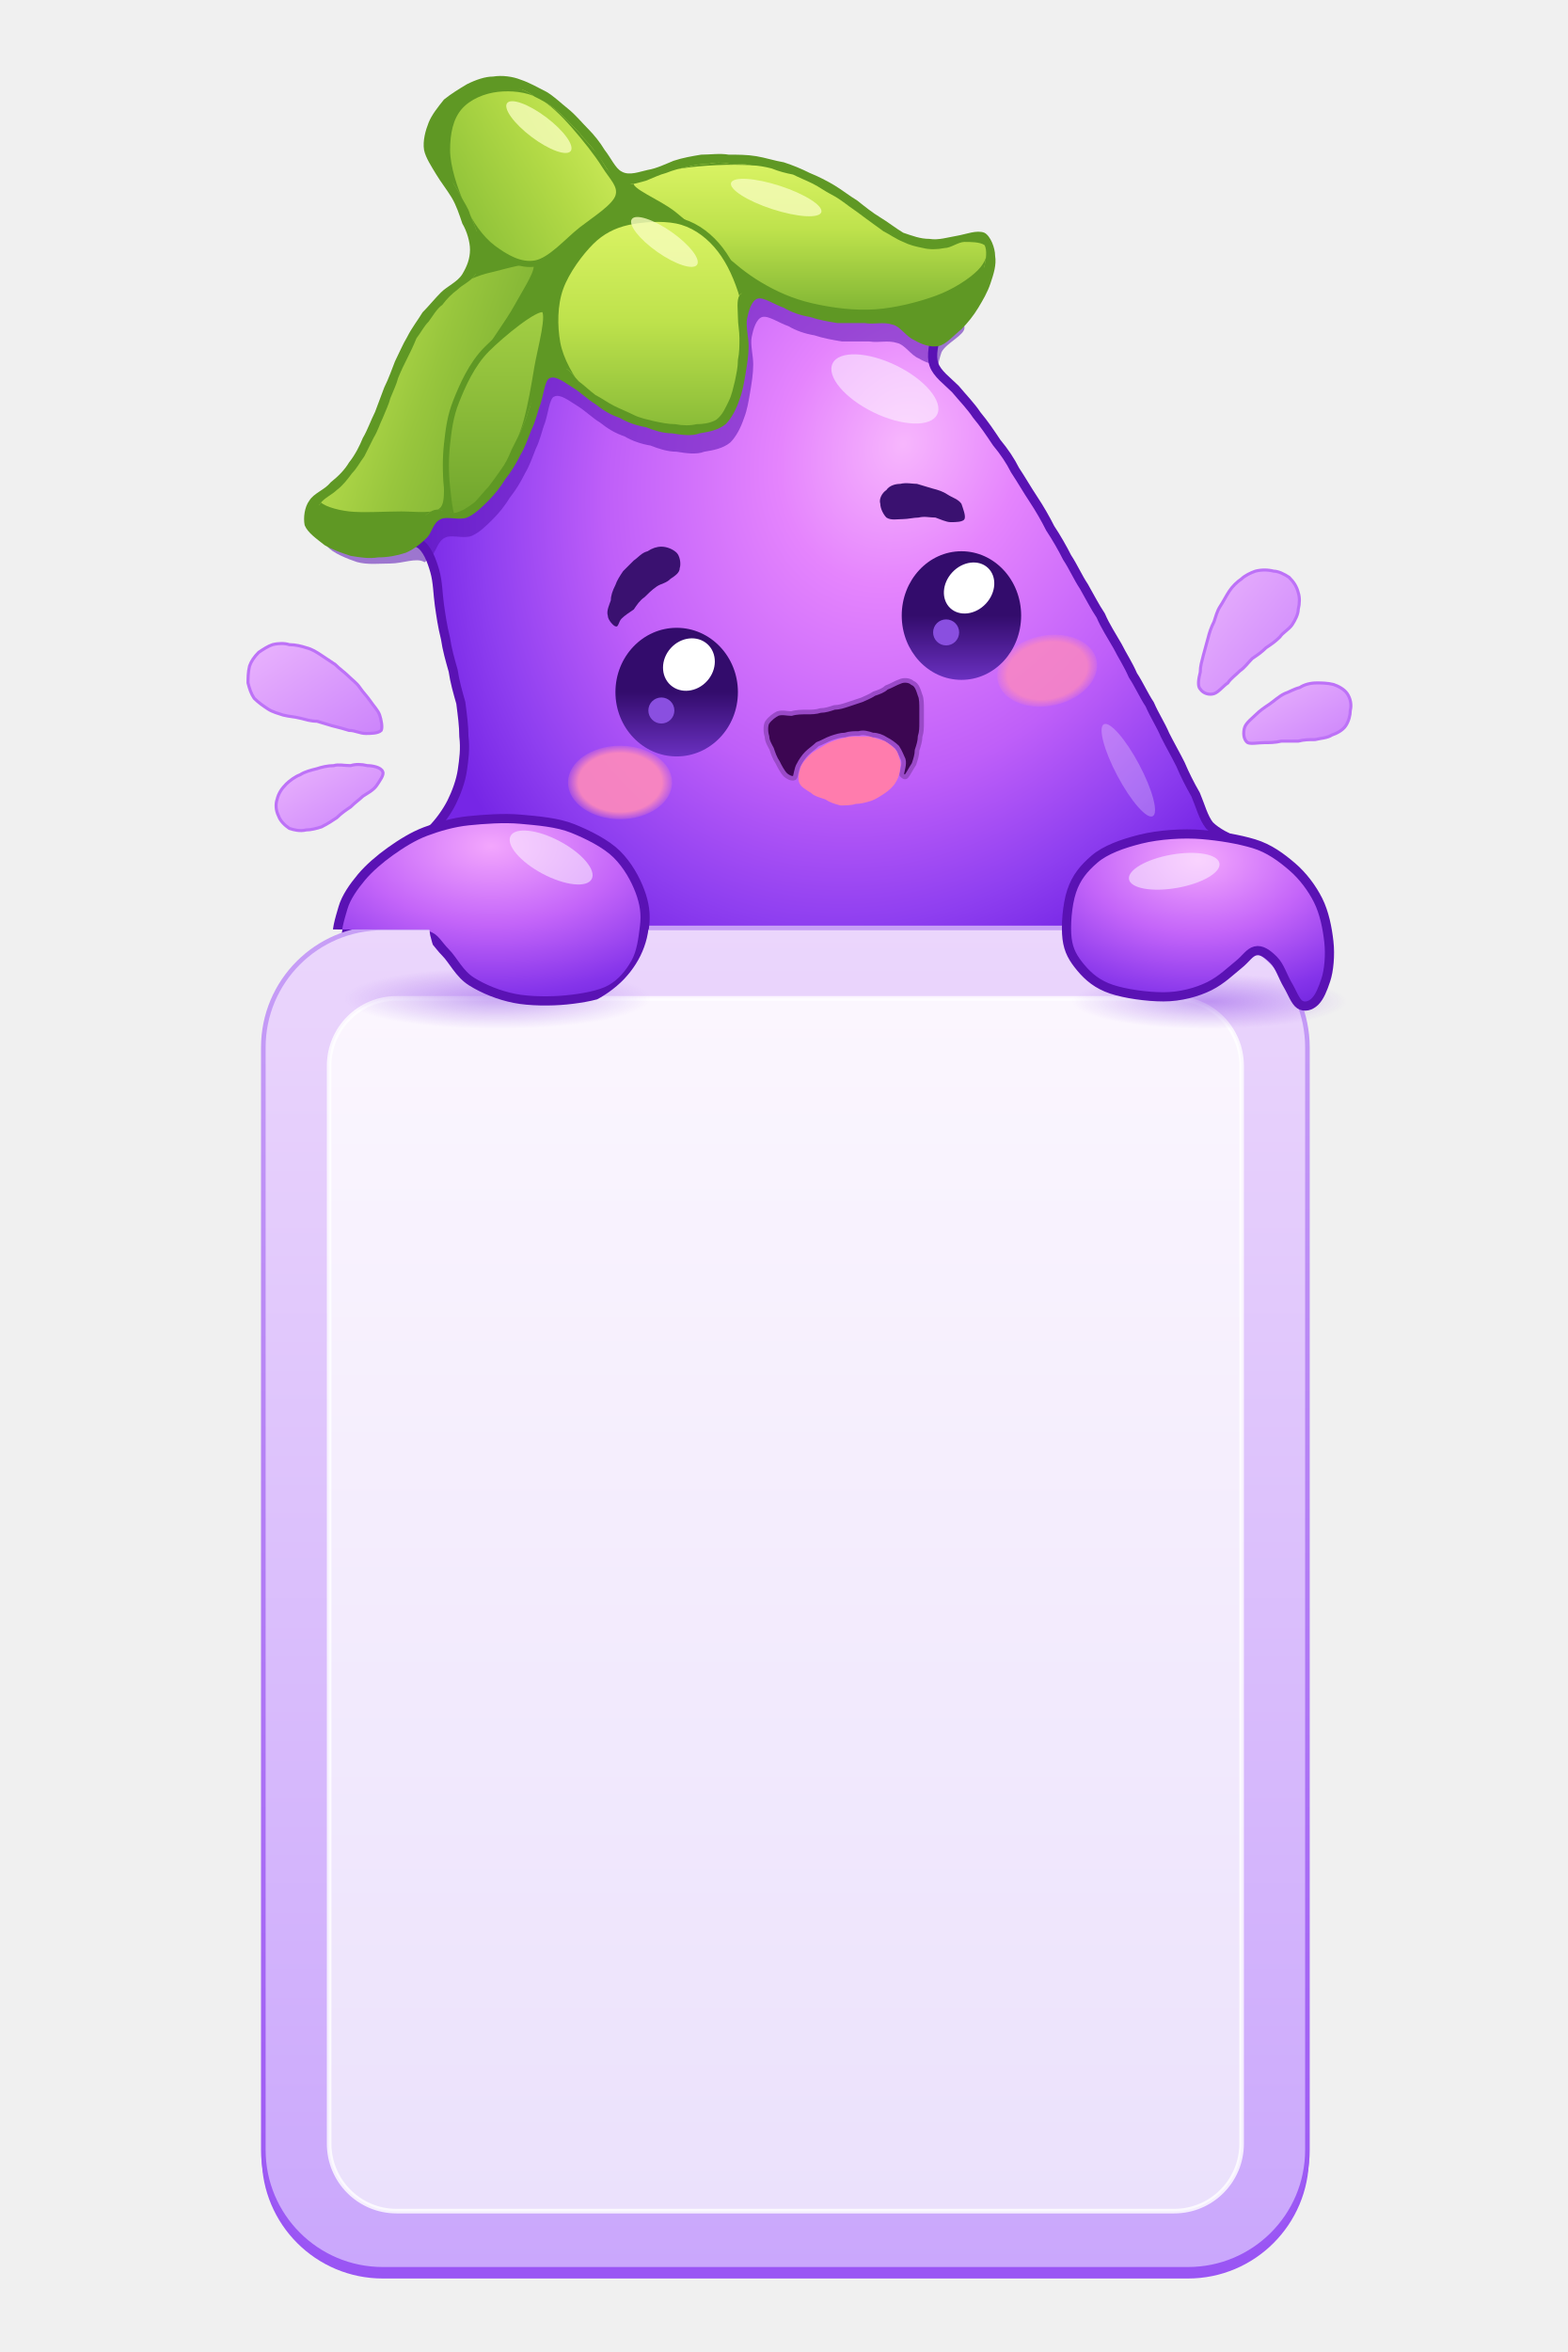
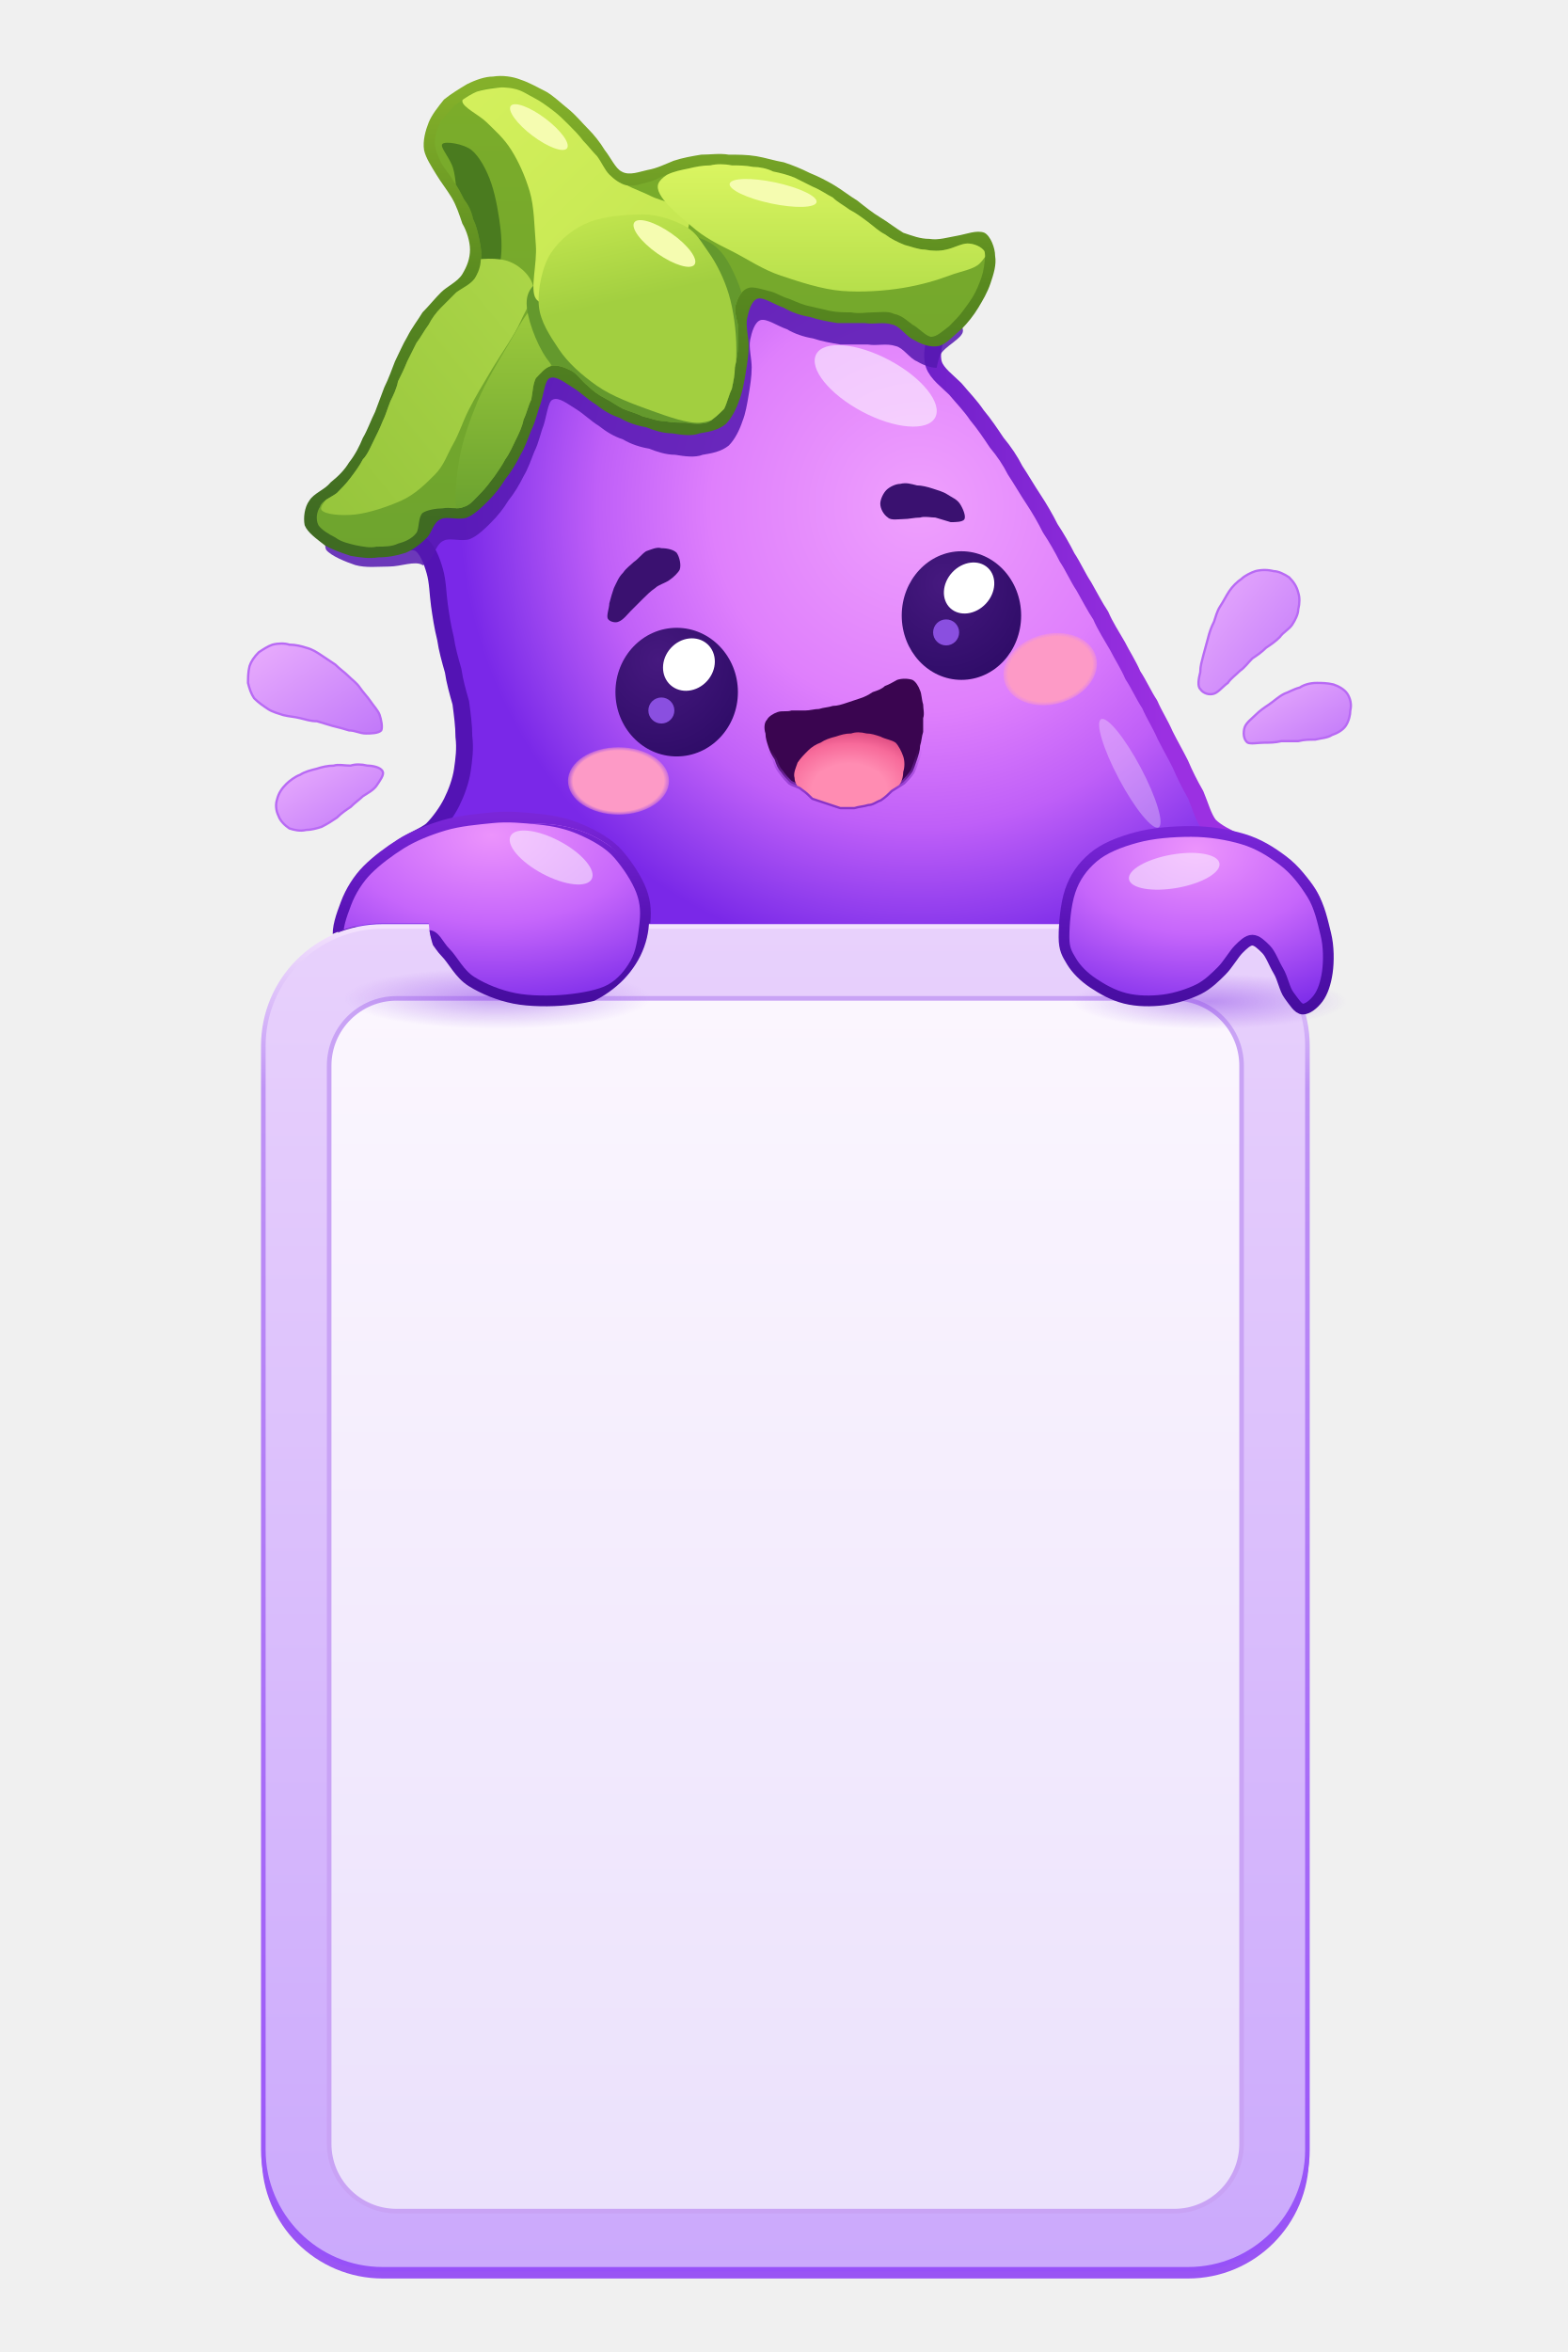
<svg xmlns="http://www.w3.org/2000/svg" viewBox="0 0 1024 1536" width="1024" height="1536">
  <defs>
    <path id="bodyShape" d="M462 170 C455 172 450 178 443 179 C436 181 428 179 421 180 C413 180 406 180 399 180 C391 180 384 180 377 180 C369 180 362 179 355 180 C347 180 340 179 333 180 C325 180 317 180 311 182 C305 185 299 191 294 196 C289 201 284 207 280 213 C276 219 273 226 269 232 C266 239 263 246 261 253 C258 259 255 266 252 273 C249 280 247 287 243 293 C239 299 236 306 231 311 C226 317 218 321 215 327 C212 332 209 340 211 345 C214 349 224 353 230 355 C237 357 245 356 252 356 C260 356 269 352 274 355 C279 358 282 366 284 373 C286 380 286 388 287 395 C288 402 289 409 291 417 C292 424 294 431 296 438 C297 445 299 452 301 459 C302 467 303 474 303 481 C304 489 303 496 302 503 C301 510 298 518 295 524 C292 530 287 537 282 542 C277 546 269 549 263 553 C257 557 251 562 246 567 C241 572 235 578 232 584 C229 590 227 597 227 605 C226 612 224 621 227 627 C229 632 236 635 242 636 C248 638 256 636 264 636 C271 637 278 636 286 636 C293 636 300 636 308 636 C315 636 322 636 330 636 C337 636 344 636 352 636 C359 636 366 636 374 636 C381 636 389 636 396 636 C403 636 411 636 418 636 C425 636 433 636 440 636 C447 636 455 636 462 636 C469 636 477 636 484 636 C491 636 499 636 506 636 C513 636 521 636 528 636 C535 636 543 636 550 636 C557 636 565 636 572 636 C579 636 587 636 594 636 C601 636 609 636 616 636 C623 636 631 636 638 636 C645 636 653 636 660 636 C667 636 675 636 682 636 C689 636 697 636 704 636 C711 636 719 636 726 636 C733 636 741 636 748 636 C755 636 763 636 770 636 C777 636 785 636 792 636 C799 636 807 636 814 636 C821 636 829 637 836 636 C843 636 854 638 858 634 C862 630 859 620 860 613 C860 606 860 598 858 591 C856 584 851 578 846 573 C841 568 835 563 828 559 C822 556 815 554 808 550 C802 547 795 544 790 539 C786 534 784 526 781 519 C777 512 774 506 771 499 C768 493 764 486 761 480 C758 473 754 467 751 460 C747 454 744 447 740 441 C737 434 733 428 730 422 C726 415 722 409 719 402 C715 396 712 390 708 383 C704 377 701 370 697 364 C694 358 690 351 686 345 C683 339 679 332 675 326 C671 320 667 313 663 307 C660 301 656 295 651 289 C647 283 643 277 638 271 C634 265 629 260 624 254 C619 249 612 244 610 238 C608 232 610 224 612 218 C615 212 627 207 627 202 C627 197 619 190 613 186 C607 183 599 181 592 180 C585 179 578 180 570 179 C563 179 555 179 548 178 C541 176 535 171 528 170 C521 168 513 169 506 168 C499 168 491 168 484 168 C477 169 469 169 462 170Z" />
    <path id="leafShape" d="M322 50 C317 50 311 52 305 55 C300 58 295 61 290 65 C286 70 282 75 280 80 C278 85 276 92 277 98 C278 103 282 109 285 114 C288 119 292 124 295 129 C298 134 300 140 302 146 C305 151 307 158 307 163 C307 169 305 174 302 179 C299 184 292 187 288 191 C284 195 280 200 276 204 C273 209 269 214 266 220 C263 225 261 230 258 236 C256 241 254 247 251 253 C249 258 247 264 245 269 C242 275 240 281 237 286 C235 291 232 297 228 302 C225 307 221 311 216 315 C212 320 205 322 202 327 C199 331 198 338 199 343 C201 348 207 352 212 356 C217 359 223 361 229 363 C235 364 241 365 247 364 C253 364 259 363 265 361 C270 359 275 355 279 351 C282 348 283 341 288 339 C292 337 300 340 305 338 C310 336 315 331 319 327 C323 323 327 318 330 313 C334 308 337 303 340 297 C343 292 345 286 347 281 C350 275 351 269 353 264 C355 258 356 248 359 247 C363 245 369 250 374 253 C379 256 384 261 389 264 C394 268 399 271 405 273 C410 276 416 278 422 279 C427 281 433 283 439 283 C445 284 452 285 457 283 C463 282 469 281 474 277 C478 273 481 267 483 261 C485 256 486 250 487 244 C488 238 489 232 489 226 C489 220 487 213 488 208 C489 203 491 196 495 195 C499 194 506 199 512 201 C517 204 523 206 529 207 C535 209 541 210 547 211 C552 211 559 211 565 211 C571 212 577 210 583 212 C588 213 592 220 597 222 C602 225 608 227 613 226 C618 225 623 219 628 215 C632 211 636 206 639 201 C642 196 645 191 647 185 C649 179 651 173 650 167 C650 162 647 154 643 152 C638 150 631 153 625 154 C619 155 613 157 607 156 C601 156 596 154 590 152 C585 149 580 145 575 142 C570 139 565 135 560 131 C555 128 550 124 545 121 C540 118 534 115 529 113 C523 110 518 108 512 106 C506 105 500 103 494 102 C488 101 482 101 476 101 C470 100 464 101 458 101 C452 102 446 103 440 105 C435 107 429 110 423 111 C418 112 411 115 406 112 C402 110 399 103 395 98 C392 93 388 88 384 84 C380 80 376 75 371 71 C366 67 362 63 357 60 C351 57 346 54 340 52 C335 50 328 49 322 50Z" />
+     <clipPath id="mouthClip">
+       <path d="M586 444 C584 445 581 447 578 448 C576 450 573 451 570 452 C567 454 565 455 562 456 C559 457 556 458 553 459 C550 460 547 461 544 461 C541 462 538 462 535 463 C532 463 529 464 526 464 C523 464 520 464 517 464 C514 465 511 464 508 465 C505 466 502 468 501 470 C499 472 499 476 500 479 C500 482 501 485 502 488 C503 491 504 493 506 496 C507 499 508 502 510 504 C512 507 514 509 516 511 C519 513 522 513 524 515 C527 517 529 519 531 521 C534 522 537 523 540 524 C543 525 546 526 549 527 C552 527 555 527 558 527 C561 526 564 526 567 525 C570 525 572 523 575 522 C578 520 580 518 582 516 C585 514 587 513 590 511 C592 509 594 507 596 504 C597 502 598 499 599 496 C600 493 601 490 601 487 C602 484 602 481 603 478 C603 475 603 472 603 469 C604 466 603 463 603 460 C602 457 602 453 601 451 C600 448 598 445 596 444 C593 443 589 443 586 444Z" />
+     </clipPath>
    <clipPath id="bodyClip">
      <use href="#bodyShape" />
    </clipPath>
-     <clipPath id="aboveBoard">
-       <rect width="1024" height="607" />
+     <clipPath id="outsideBoard">
+       <path clip-rule="evenodd" d="M0 0H1024V1536H0Z M250 603H776A80 80 0 0 1 856 683V1406A80 80 0 0 1 776 1486H250A80 80 0 0 1 170 1406V683A80 80 0 0 1 250 603Z" />
+     </clipPath>
+     <clipPath id="palm">
      <ellipse cx="352" cy="600" rx="72" ry="62" />
    </clipPath>
    <clipPath id="leafInner">
-       <path d="M322 56 C318 56 313 58 309 60 C305 61 301 64 297 67 C294 70 291 74 288 78 C286 82 284 86 283 91 C283 95 284 100 286 104 C288 108 291 112 294 116 C296 120 299 124 301 128 C303 132 306 136 307 140 C309 145 311 149 312 154 C313 158 314 163 313 168 C313 172 312 177 310 180 C307 184 302 186 299 189 C295 192 292 195 289 199 C285 202 283 206 280 210 C277 213 275 217 272 221 C270 226 268 230 266 234 C264 238 262 242 260 247 C259 251 257 255 255 260 C254 264 252 268 250 273 C248 277 247 281 244 286 C242 290 240 294 238 298 C235 302 233 306 230 309 C227 313 224 317 220 320 C217 323 212 325 209 329 C207 332 204 337 205 340 C206 344 211 348 214 350 C218 353 223 355 227 356 C232 357 236 358 241 358 C246 359 250 358 255 357 C259 357 265 357 268 354 C272 351 271 345 274 342 C276 338 280 334 284 333 C288 332 293 335 297 335 C302 334 306 331 310 328 C313 325 316 321 319 318 C322 314 325 310 327 307 C330 303 332 299 334 294 C336 290 338 286 340 282 C342 277 344 273 345 269 C347 264 348 260 349 255 C351 251 351 245 354 242 C357 240 364 239 368 240 C372 241 375 246 378 249 C382 252 385 255 389 258 C393 260 397 263 401 265 C405 267 410 269 414 271 C418 273 423 274 427 275 C432 276 436 277 441 277 C446 278 451 278 455 277 C460 277 465 276 468 274 C472 271 474 266 476 262 C478 258 479 253 480 249 C481 244 482 240 482 235 C483 230 483 226 483 221 C483 216 482 212 482 207 C482 203 481 196 483 193 C485 190 491 189 495 189 C500 189 504 192 508 194 C513 195 517 198 521 199 C526 200 530 202 535 203 C539 204 544 204 549 205 C553 205 558 206 563 205 C567 205 572 204 577 205 C581 205 586 207 590 209 C594 211 597 216 601 217 C605 219 609 220 613 219 C617 218 621 214 624 211 C627 207 630 204 633 200 C635 196 638 192 640 187 C641 183 643 179 643 174 C644 170 645 163 643 160 C640 158 634 158 630 158 C626 158 621 162 617 162 C612 163 607 163 603 162 C598 161 594 160 590 158 C585 156 581 153 577 151 C573 148 570 146 566 143 C562 140 558 137 555 135 C551 132 547 129 543 127 C539 125 535 122 531 120 C527 118 522 116 518 114 C513 113 509 112 504 110 C500 109 495 108 491 108 C486 107 481 107 477 107 C472 106 467 106 463 107 C458 107 453 108 449 109 C444 110 440 111 435 113 C431 114 427 116 422 118 C418 119 413 121 409 120 C405 119 401 115 398 112 C395 109 393 104 390 100 C387 97 384 93 381 90 C378 86 375 83 371 79 C368 76 365 73 361 70 C357 67 353 65 349 63 C345 60 341 58 336 57 C332 56 327 56 322 56Z" />
+       <path d="M322 57 C318 57 313 59 309 61 C305 63 301 66 297 69 C294 72 291 76 288 79 C286 83 284 88 284 93 C284 97 286 102 288 106 C290 110 294 114 296 118 C299 122 301 126 303 130 C306 134 308 138 309 143 C311 147 312 151 313 156 C314 161 315 166 314 170 C314 174 312 179 310 182 C307 186 302 188 298 191 C295 194 292 197 288 201 C285 204 282 208 280 212 C277 216 275 220 272 224 C270 228 268 232 266 236 C264 241 262 245 260 249 C259 254 257 258 255 262 C253 267 252 271 250 275 C248 280 246 284 244 288 C242 292 240 297 237 300 C235 304 232 308 229 312 C226 316 223 319 220 322 C216 325 210 327 209 331 C207 334 206 339 208 343 C210 346 215 349 219 351 C223 354 228 355 232 356 C237 357 242 358 246 357 C251 357 256 357 260 355 C264 354 269 352 272 348 C274 345 273 338 276 335 C279 333 285 332 289 332 C294 331 299 333 303 331 C307 330 310 326 314 322 C317 319 320 315 323 311 C325 308 328 304 330 300 C333 296 335 291 337 287 C339 283 341 279 342 274 C344 270 345 265 347 261 C348 256 348 251 350 247 C353 244 356 240 360 239 C364 238 369 240 373 242 C377 244 380 249 384 252 C387 255 391 258 395 260 C399 262 403 265 407 267 C412 269 416 270 420 272 C425 273 429 275 434 275 C439 276 443 276 448 276 C453 277 458 277 462 276 C466 274 470 270 473 267 C475 263 476 258 478 254 C479 249 480 245 480 240 C481 235 482 231 482 226 C482 221 482 217 482 212 C481 207 479 202 481 198 C482 194 485 189 489 188 C492 187 498 189 502 190 C507 191 511 194 515 195 C520 197 524 199 529 200 C533 201 538 202 542 203 C547 204 552 204 556 204 C561 205 566 204 570 204 C575 204 580 203 584 205 C589 206 592 209 596 212 C600 214 604 219 608 220 C612 220 616 216 620 213 C623 210 627 206 629 203 C632 199 635 195 637 191 C639 187 641 182 642 178 C643 173 644 167 643 164 C641 161 636 159 632 159 C628 159 623 162 618 163 C614 164 609 164 604 163 C600 163 595 161 591 160 C586 158 582 156 578 153 C574 151 571 148 567 145 C563 142 559 139 555 137 C551 134 547 132 544 129 C540 127 536 124 531 122 C527 120 523 118 519 116 C514 114 510 113 505 112 C501 110 496 109 492 109 C487 108 482 108 478 108 C473 107 468 107 464 108 C459 108 454 109 450 110 C445 111 440 112 436 114 C432 115 428 118 423 119 C419 120 414 122 409 121 C405 120 401 117 398 114 C395 111 393 106 390 102 C387 99 384 95 381 92 C378 88 375 85 371 81 C368 78 365 75 361 72 C357 69 353 66 349 64 C345 62 341 59 336 58 C332 57 327 57 322 57Z" />
    </clipPath>
-     <radialGradient id="body" gradientUnits="userSpaceOnUse" cx="0" cy="0" r="1" gradientTransform="translate(590 290) rotate(25) scale(310 380)">
-       <stop offset="0" stop-color="#f7b6fd" />
-       <stop offset="0.25" stop-color="#e584fd" />
-       <stop offset="0.6" stop-color="#bf5ff9" />
-       <stop offset="0.85" stop-color="#8f3ff0" />
-       <stop offset="1" stop-color="#7626e6" />
+     <radialGradient id="body" gradientUnits="userSpaceOnUse" cx="0" cy="0" r="1" gradientTransform="translate(600 330) rotate(20) scale(300 300)">
+       <stop offset="0" stop-color="#efa0fd" />
+       <stop offset="0.45" stop-color="#df7ffc" />
+       <stop offset="0.7" stop-color="#bf5ff8" />
+       <stop offset="0.9" stop-color="#8f3ced" />
+       <stop offset="1" stop-color="#7a28e8" />
    </radialGradient>
-     <radialGradient id="hand" cx="0.5" cy="0.15" r="0.95">
-       <stop offset="0" stop-color="#f3a6fd" />
-       <stop offset="0.45" stop-color="#c465f9" />
-       <stop offset="0.85" stop-color="#8534ea" />
-       <stop offset="1" stop-color="#7327e0" />
+     <linearGradient id="bodyEdge" gradientUnits="userSpaceOnUse" x1="320" y1="0" x2="760" y2="0">
+       <stop offset="0" stop-color="#5313b4" />
+       <stop offset="0.6" stop-color="#6a1ec6" />
+       <stop offset="1" stop-color="#9b30e2" />
+     </linearGradient>
+     <radialGradient id="hand" cx="0.5" cy="0.1" r="0.95">
+       <stop offset="0" stop-color="#ec93fc" />
+       <stop offset="0.5" stop-color="#c666fb" />
+       <stop offset="1" stop-color="#7f2eea" />
    </radialGradient>
+     <linearGradient id="handEdge" x1="0" y1="0" x2="0" y2="1">
+       <stop offset="0" stop-color="#7a26d8" />
+       <stop offset="0.5" stop-color="#5a14b8" />
+       <stop offset="1" stop-color="#460d9f" />
+     </linearGradient>
    <linearGradient id="drop" x1="0" y1="0" x2="1" y2="1">
-       <stop offset="0" stop-color="#eab4fd" />
-       <stop offset="1" stop-color="#cc84fb" />
+       <stop offset="0" stop-color="#eaaefd" />
+       <stop offset="1" stop-color="#c178f9" />
    </linearGradient>
-     <linearGradient id="lobe" x1="0" y1="0" x2="0" y2="1">
-       <stop offset="0" stop-color="#daf364" />
-       <stop offset="0.45" stop-color="#bee24c" />
-       <stop offset="1" stop-color="#80b534" />
+     <linearGradient id="leafRim" gradientUnits="userSpaceOnUse" x1="0" y1="60" x2="0" y2="340">
+       <stop offset="0" stop-color="#84b02a" />
+       <stop offset="0.45" stop-color="#58891f" />
+       <stop offset="1" stop-color="#3f6b22" />
    </linearGradient>
-     <linearGradient id="lobeSide" x1="0" y1="0.3" x2="1" y2="0.7">
-       <stop offset="0" stop-color="#c3e652" />
-       <stop offset="0.5" stop-color="#98c63d" />
-       <stop offset="1" stop-color="#76ab30" />
+     <linearGradient id="leafBase" x1="0" y1="0" x2="0" y2="1">
+       <stop offset="0" stop-color="#7cad2a" />
+       <stop offset="1" stop-color="#6ea42e" />
    </linearGradient>
-     <linearGradient id="lobeShade" x1="0" y1="0" x2="0" y2="1">
-       <stop offset="0" stop-color="#a3cf44" />
-       <stop offset="1" stop-color="#6ea42c" />
+     <linearGradient id="faceLight" x1="0" y1="0" x2="0" y2="1">
+       <stop offset="0" stop-color="#dcf662" />
+       <stop offset="1" stop-color="#b6df4b" />
    </linearGradient>
-     <linearGradient id="stem" x1="1" y1="0" x2="0" y2="0.6">
-       <stop offset="0" stop-color="#d8f262" />
-       <stop offset="0.5" stop-color="#b3da46" />
-       <stop offset="1" stop-color="#8fc239" />
+     <linearGradient id="faceCenter" gradientUnits="userSpaceOnUse" x1="0" y1="145" x2="30" y2="280">
+       <stop offset="0" stop-color="#d9f463" />
+       <stop offset="0.5" stop-color="#c7e951" />
+       <stop offset="1" stop-color="#a2cf40" />
+     </linearGradient>
+     <linearGradient id="faceStem" x1="0" y1="0" x2="1" y2="1">
+       <stop offset="0" stop-color="#d4f05d" />
+       <stop offset="1" stop-color="#c3e650" />
+     </linearGradient>
+     <linearGradient id="faceLeft" x1="1" y1="0" x2="0" y2="1">
+       <stop offset="0" stop-color="#acd648" />
+       <stop offset="1" stop-color="#96c53c" />
+     </linearGradient>
+     <linearGradient id="faceSmall" x1="0" y1="0" x2="0" y2="1">
+       <stop offset="0" stop-color="#9dcb3d" />
+       <stop offset="1" stop-color="#679f2e" />
    </linearGradient>
    <linearGradient id="frame" x1="0" y1="0" x2="0" y2="1">
-       <stop offset="0" stop-color="#ebd6fc" />
-       <stop offset="1" stop-color="#caa7fc" />
+       <stop offset="0" stop-color="#e8d1fc" />
+       <stop offset="1" stop-color="#cba9fc" />
    </linearGradient>
    <linearGradient id="frameEdge" x1="0" y1="0" x2="0" y2="1">
-       <stop offset="0" stop-color="#c79ff6" />
-       <stop offset="1" stop-color="#9a55f4" />
+       <stop offset="0" stop-color="#f3e2fd" />
+       <stop offset="0.12" stop-color="#bf93f5" />
+       <stop offset="1" stop-color="#9751f8" />
    </linearGradient>
    <linearGradient id="panel" x1="0" y1="0" x2="0" y2="1">
      <stop offset="0" stop-color="#fbf6fe" />
      <stop offset="1" stop-color="#ebe1fc" />
    </linearGradient>
    <radialGradient id="shadow">
      <stop offset="0" stop-color="#8a45e6" stop-opacity="0.45" />
      <stop offset="1" stop-color="#8a45e6" stop-opacity="0" />
    </radialGradient>
-     <linearGradient id="eye" x1="0" y1="0" x2="0" y2="1">
-       <stop offset="0.5" stop-color="#330c6c" />
-       <stop offset="1" stop-color="#6a30c0" />
+     <radialGradient id="blush">
+       <stop offset="0.9" stop-color="#fd9ac6" />
+       <stop offset="1" stop-color="#fd9ac6" stop-opacity="0.4" />
+     </radialGradient>
+     <linearGradient id="lip" x1="0" y1="0" x2="0" y2="1">
+       <stop offset="0.55" stop-color="#8a34c8" stop-opacity="0" />
+       <stop offset="0.9" stop-color="#8a34c8" />
    </linearGradient>
-     <radialGradient id="blush">
-       <stop offset="0.8" stop-color="#ff8abb" stop-opacity="0.9" />
-       <stop offset="1" stop-color="#ff8abb" stop-opacity="0.2" />
+     <radialGradient id="tongue" cx="0.5" cy="0.75" r="0.75">
+       <stop offset="0.45" stop-color="#ff8cb2" />
+       <stop offset="0.8" stop-color="#f76a9a" />
+       <stop offset="1" stop-color="#e04f84" />
+     </radialGradient>
+     <radialGradient id="eye" cx="0.35" cy="0.25" r="0.8">
+       <stop offset="0" stop-color="#46197f" />
+       <stop offset="1" stop-color="#2f0c68" />
    </radialGradient>
  </defs>
-   <g fill="url(#drop)" stroke="#bd72f7" stroke-width="2">
+   <g fill="url(#drop)" stroke="#b86af4" stroke-width="1.5">
    <path d="M178 421 C175 422 172 424 169 426 C166 429 164 432 163 435 C162 439 162 443 162 446 C163 450 164 453 166 456 C169 459 172 461 175 463 C178 465 182 466 185 467 C189 468 192 468 196 469 C200 470 203 471 207 471 C210 472 214 473 217 474 C221 475 225 476 228 477 C232 477 235 479 239 479 C242 479 247 479 249 477 C250 475 249 470 248 467 C247 464 244 461 242 458 C240 455 237 452 235 449 C233 446 230 444 227 441 C225 439 222 437 219 434 C216 432 213 430 210 428 C207 426 204 424 200 423 C197 422 193 421 189 421 C186 420 182 420 178 421Z" />
    <path d="M218 500 C214 500 210 501 207 502 C203 503 199 504 196 506 C193 507 189 510 187 512 C184 515 182 518 181 522 C180 525 180 529 182 533 C183 536 186 539 189 541 C192 542 196 543 200 542 C203 542 207 541 210 540 C214 538 217 536 220 534 C223 531 226 529 229 527 C232 524 235 522 237 520 C240 518 244 516 246 513 C248 510 251 506 250 504 C249 501 243 500 240 500 C236 499 232 499 229 500 C225 500 221 499 218 500Z" />
    <path d="M820 373 C817 374 813 376 811 378 C808 380 805 383 803 386 C801 389 799 393 797 396 C795 399 794 403 793 406 C791 410 790 413 789 417 C788 421 787 424 786 428 C785 432 784 435 784 439 C783 443 782 448 784 450 C786 453 790 454 793 453 C796 452 799 448 802 446 C804 443 807 441 810 438 C813 436 815 433 818 430 C821 428 824 426 827 423 C830 421 833 419 836 416 C838 413 842 411 844 408 C846 405 848 401 848 398 C849 394 849 390 848 387 C847 383 845 380 842 377 C839 375 835 373 832 373 C828 372 824 372 820 373Z" />
    <path d="M860 446 C856 446 852 447 849 449 C845 450 842 452 839 453 C835 455 832 458 829 460 C826 462 823 464 820 467 C818 469 814 472 813 475 C812 478 812 483 815 485 C817 486 822 485 826 485 C829 485 833 485 837 484 C840 484 844 484 848 484 C852 483 855 483 859 483 C863 482 867 482 870 480 C873 479 877 477 879 474 C881 471 882 467 882 464 C883 460 882 456 880 453 C878 450 874 448 871 447 C867 446 863 446 860 446Z" />
  </g>
-   <use href="#bodyShape" fill="url(#body)" stroke="#5a12b4" stroke-width="6" stroke-linejoin="round" />
-   <use href="#leafShape" transform="translate(3 12)" fill="#5a12b4" opacity="0.55" clip-path="url(#bodyClip)" />
+   <use href="#bodyShape" fill="url(#body)" stroke="url(#bodyEdge)" stroke-width="11" stroke-linejoin="round" />
+   <use href="#leafShape" transform="translate(2 14)" fill="#5518b0" opacity="0.85" clip-path="url(#bodyClip)" />
  <g fill="#fff">
-     <ellipse cx="578" cy="254" rx="38" ry="17" transform="rotate(26 578 254)" opacity="0.5" />
-     <ellipse cx="737" cy="503" rx="8" ry="34" transform="rotate(-28 737 503)" opacity="0.25" />
+     <ellipse cx="572" cy="252" rx="44" ry="19" transform="rotate(28 572 252)" opacity="0.55" />
+     <ellipse cx="738" cy="505" rx="8" ry="40" transform="rotate(-28 738 505)" opacity="0.3" />
  </g>
-   <use href="#leafShape" fill="#5f9824" />
-   <g clip-path="url(#leafInner)" stroke="#5f9824" stroke-width="4" stroke-linejoin="round">
-     <path id="lobe-left" d="M350 172 C347 168 329 174 320 176 C311 178 303 182 296 186 C289 190 282 194 276 202 C270 210 265 221 259 232 C253 243 247 257 242 267 C237 277 232 286 227 293 C222 300 217 306 214 312 C211 318 205 324 207 328 C209 332 219 335 228 336 C237 337 252 336 262 336 C272 336 284 338 289 333 C294 328 291 314 292 305 C293 296 292 291 296 280 C300 269 307 251 314 238 C321 225 332 211 338 200 C344 189 353 176 350 172Z" fill="url(#lobeSide)" />
-     <path id="lobe-small" d="M355 202 C360 204 353 228 351 240 C349 252 347 264 344 275 C341 286 336 296 331 305 C326 314 318 324 313 330 C308 336 302 344 298 342 C294 340 293 327 292 318 C291 309 291 299 292 290 C293 281 294 272 298 262 C302 252 308 238 318 228 C328 218 350 200 355 202Z" fill="url(#lobeShade)" />
-     <path id="lobe-stem" d="M292 98 C292 87 294 77 300 70 C306 63 316 59 325 58 C334 57 344 58 352 62 C360 66 368 74 375 82 C382 90 390 100 395 108 C400 116 406 121 404 128 C402 135 389 143 380 150 C371 157 360 170 350 172 C340 174 330 168 322 162 C314 156 307 146 302 135 C297 124 292 109 292 98Z" fill="url(#stem)" />
-     <path id="lobe-right" d="M412 120 C413 115 432 110 445 108 C458 106 477 105 492 106 C507 107 522 110 535 114 C548 118 559 124 570 130 C581 136 591 145 600 148 C609 151 618 148 626 150 C634 152 644 155 646 160 C648 165 646 172 640 178 C634 184 623 191 612 195 C601 199 586 203 572 204 C558 205 543 203 530 200 C517 197 506 192 496 186 C486 180 479 174 470 166 C461 158 450 148 440 140 C430 132 411 125 412 120Z" fill="url(#lobe)" />
-     <path id="lobe-center" d="M386 158 C393 151 401 147 410 145 C419 143 432 142 442 144 C452 146 461 152 468 160 C475 168 480 178 484 190 C488 202 489 218 489 230 C489 242 488 256 484 265 C480 274 476 282 468 286 C460 290 448 292 438 291 C428 290 417 286 407 280 C397 274 387 265 380 256 C373 247 366 235 364 224 C362 213 362 199 366 188 C370 177 379 165 386 158Z" fill="url(#lobe)" />
+   <use href="#leafShape" fill="url(#leafRim)" />
+   <g clip-path="url(#leafInner)">
+     <rect x="190" y="40" width="470" height="330" fill="url(#leafBase)" />
+     <path id="stem-crescent" d="M289 94 C287 96 294 103 296 110 C298 117 298 127 300 135 C302 143 304 153 306 160 C308 167 309 175 312 178 C315 181 322 181 325 176 C328 171 328 159 327 150 C326 141 324 129 321 120 C318 111 313 102 308 98 C303 94 291 92 289 94Z" fill="#4a7b1f" />
+     <path id="face-left" d="M300 172 C308 169 322 168 330 170 C338 172 346 179 348 186 C350 193 344 201 340 210 C336 219 328 230 322 240 C316 250 310 260 306 268 C302 276 300 283 296 290 C292 297 290 304 284 310 C278 316 271 323 262 327 C253 331 241 335 232 336 C223 337 212 336 210 333 C208 330 217 323 222 315 C227 307 234 296 240 285 C246 274 250 262 255 250 C260 238 265 225 270 215 C275 205 280 195 285 188 C290 181 292 175 300 172Z" fill="url(#faceLeft)" />
+     <path id="face-small" d="M350 200 C355 199 359 211 360 220 C361 229 360 240 358 252 C356 264 351 278 346 290 C341 302 333 316 326 325 C319 334 311 343 306 344 C301 345 299 339 298 332 C297 325 298 312 300 300 C302 288 307 274 312 262 C317 250 326 235 332 225 C338 215 345 201 350 200Z" fill="url(#faceSmall)" />
+     <path id="rim-center" d="M344 198 C344 207 350 224 357 234 C364 244 373 253 384 261 C395 269 409 276 421 281 C433 286 446 291 456 291 C466 291 476 290 482 283 C488 276 490 263 491 252 C492 241 492 227 490 215 C488 203 485 191 481 182 C477 173 473 165 466 160 C459 155 449 153 440 152 C431 151 420 153 410 155 C400 157 389 161 380 165 C371 169 361 174 355 180 C349 186 344 189 344 198Z" fill="#64992d" />
+     <path id="face-stem" d="M302 66 C302 62 313 59 320 58 C327 57 335 56 342 58 C349 60 355 64 362 69 C369 74 375 82 382 90 C389 98 395 110 402 116 C409 122 417 124 425 128 C433 132 448 134 450 140 C452 146 447 158 440 165 C433 172 421 180 410 185 C399 190 385 193 375 195 C365 197 354 201 350 195 C346 189 351 172 350 160 C349 148 349 135 346 125 C343 115 339 106 334 98 C329 90 323 85 318 80 C313 75 302 70 302 66Z" fill="url(#faceStem)" />
+     <path id="face-right" d="M430 120 C433 112 456 105 470 103 C484 101 501 105 515 110 C529 115 542 125 555 132 C568 139 580 149 592 152 C604 155 616 151 625 152 C634 153 642 155 645 158 C648 161 644 168 640 172 C636 176 628 177 620 180 C612 183 602 186 590 188 C578 190 563 191 550 190 C537 189 522 184 510 180 C498 176 488 169 478 164 C468 159 460 155 452 148 C444 141 427 128 430 120Z" fill="url(#faceLight)" />
+     <path id="face-center" d="M352 200 C353 210 359 219 365 228 C371 237 380 245 390 252 C400 259 414 264 425 268 C436 272 450 277 458 276 C466 275 472 272 476 264 C480 256 481 240 481 228 C481 216 479 202 476 192 C473 182 468 172 463 165 C458 158 455 152 448 148 C441 144 430 140 420 140 C410 140 395 141 385 145 C375 149 366 156 360 165 C354 174 351 190 352 200Z" fill="url(#faceCenter)" />
  </g>
-   <g fill="#f6fdbc" opacity="0.8">
-     <ellipse cx="352" cy="83" rx="8" ry="26" transform="rotate(-53 352 83)" />
-     <ellipse cx="507" cy="129" rx="8" ry="31" transform="rotate(-72 507 129)" />
-     <ellipse cx="434" cy="158" rx="8" ry="26" transform="rotate(-55 434 158)" />
+   <g fill="#f5fcb0">
+     <ellipse cx="352" cy="83" rx="7" ry="23" transform="rotate(-53 352 83)" />
+     <ellipse cx="505" cy="126" rx="7" ry="29" transform="rotate(-78 505 126)" />
+     <ellipse cx="434" cy="159" rx="8" ry="24" transform="rotate(-55 434 159)" />
  </g>
  <rect x="171" y="612" width="684" height="876" rx="79" fill="#9a55f4" />
-   <rect x="172" y="606" width="682" height="876" rx="78" fill="url(#frame)" stroke="url(#frameEdge)" stroke-width="3" />
-   <rect x="215" y="652" width="596" height="792" rx="44" fill="url(#panel)" stroke="#fff" stroke-width="3" stroke-opacity="0.8" />
+   <rect x="172" y="605" width="682" height="877" rx="78" fill="url(#frame)" stroke="url(#frameEdge)" stroke-width="3" />
+   <rect x="215" y="652" width="596" height="792" rx="44" fill="url(#panel)" stroke="#c9a3f5" stroke-width="3" />
  <ellipse cx="325" cy="652" rx="100" ry="20" fill="url(#shadow)" />
  <ellipse cx="790" cy="654" rx="90" ry="18" fill="url(#shadow)" />
-   <g fill="url(#hand)" stroke="#5a12b4" stroke-width="6" stroke-linejoin="round">
-     <path id="hand-left" d="M221 613 C219 609 222 600 224 593 C226 586 231 579 236 573 C241 567 248 561 255 556 C262 551 270 546 278 543 C286 540 296 537 306 536 C316 535 329 534 340 535 C351 536 364 537 374 541 C384 545 396 551 403 558 C410 565 415 574 418 582 C421 590 422 597 421 605 C420 613 419 622 415 629 C411 636 406 642 399 646 C392 650 380 652 370 653 C360 654 346 654 336 652 C326 650 316 646 308 641 C300 636 296 627 291 622 C286 617 284 612 279 611 C274 610 267 612 260 613 C253 614 244 615 238 615 C232 615 223 617 221 613Z" clip-path="url(#aboveBoard)" />
-     <path id="hand-right" d="M697 613 C696 605 697 591 700 582 C703 573 708 567 715 561 C722 555 733 551 745 548 C757 545 773 544 785 545 C797 546 809 548 819 551 C829 554 837 560 844 566 C851 572 857 580 861 588 C865 596 867 606 868 615 C869 624 868 634 866 640 C864 646 862 651 859 654 C856 657 852 658 849 656 C846 654 844 648 841 643 C838 638 836 631 832 627 C828 623 824 620 820 621 C816 622 814 626 809 630 C804 634 798 640 790 644 C782 648 771 651 760 651 C749 651 735 649 726 646 C717 643 711 638 706 632 C701 626 698 621 697 613Z" />
+   <g fill="url(#hand)" stroke="url(#handEdge)" stroke-width="7" stroke-linejoin="round">
+     <g clip-path="url(#outsideBoard)">
+       <path id="hand-left" d="M221 613 C220 606 223 598 226 590 C229 582 234 574 240 568 C246 562 254 556 262 551 C270 546 280 542 290 539 C300 536 312 535 322 534 C332 533 342 534 352 535 C362 536 371 538 380 542 C389 546 398 551 404 558 C410 565 416 574 419 582 C422 590 422 597 421 605 C420 613 419 622 415 629 C411 636 406 642 399 646 C392 650 380 652 370 653 C360 654 346 654 336 652 C326 650 316 646 308 641 C300 636 296 627 291 622 C286 617 284 610 279 611 C274 612 267 622 260 625 C253 628 242 632 235 630 C228 628 222 620 221 613Z" />
+     </g>
+     <use href="#hand-left" clip-path="url(#palm)" />
+     <path id="hand-right" d="M695 612 C695 604 696 591 699 582 C702 573 707 566 714 560 C721 554 731 550 742 547 C753 544 766 543 778 543 C790 543 802 545 812 548 C822 551 830 556 838 562 C846 568 852 576 857 584 C862 592 864 602 866 610 C868 618 868 628 867 635 C866 642 864 648 861 652 C858 656 854 659 851 659 C848 659 845 654 842 650 C839 646 838 639 835 634 C832 629 830 623 827 620 C824 617 821 614 818 614 C815 614 812 617 809 620 C806 623 802 630 798 634 C794 638 789 643 783 646 C777 649 768 652 760 653 C752 654 743 654 735 652 C727 650 720 646 714 642 C708 638 703 633 700 628 C697 623 695 620 695 612Z" />
  </g>
  <g fill="#fff" opacity="0.5">
    <ellipse cx="360" cy="560" rx="30" ry="12" transform="rotate(28 360 560)" />
    <ellipse cx="767" cy="569" rx="30" ry="11" transform="rotate(-10 767 569)" />
  </g>
  <g fill="url(#blush)">
-     <ellipse cx="405" cy="511" rx="34" ry="24" />
-     <ellipse cx="684" cy="438" rx="33" ry="23" transform="rotate(-12 684 438)" opacity="0.85" />
+     <ellipse cx="404" cy="510" rx="33" ry="22" />
+     <ellipse cx="686" cy="437" rx="31" ry="23" transform="rotate(-15 686 437)" />
  </g>
  <g fill="#3a1170">
-     <path d="M432 357 C429 357 426 358 423 360 C419 361 417 364 414 366 C412 368 409 371 407 373 C405 376 403 379 402 382 C400 386 399 389 399 392 C398 395 396 399 397 402 C397 405 401 409 402 409 C404 410 404 406 406 404 C408 402 411 400 414 398 C416 395 418 392 421 390 C423 388 426 385 429 383 C432 381 435 381 438 378 C441 376 444 374 444 371 C445 368 444 363 442 361 C440 359 436 357 432 357Z" />
-     <path d="M588 316 C585 316 581 317 579 320 C576 322 574 326 575 329 C575 332 577 336 579 338 C582 340 586 339 590 339 C593 339 597 338 600 338 C604 337 607 338 611 338 C614 339 618 341 621 341 C624 341 629 341 630 339 C631 337 629 332 628 329 C626 326 622 325 619 323 C616 321 613 320 609 319 C606 318 602 317 599 316 C596 316 592 315 588 316Z" />
+     <path d="M432 358 C429 357 425 359 422 360 C419 362 417 365 414 367 C412 369 409 371 407 374 C404 377 403 380 401 384 C400 387 399 390 398 394 C398 397 396 402 397 404 C398 406 402 407 404 406 C407 405 410 401 412 399 C415 396 417 394 420 391 C422 389 425 386 428 384 C430 382 434 381 437 379 C440 377 443 374 444 372 C445 369 444 364 442 361 C440 359 436 358 432 358Z" />
+     <path d="M588 316 C585 316 581 318 579 320 C577 322 575 326 575 329 C575 332 577 336 580 338 C582 340 587 339 590 339 C594 339 597 338 601 338 C604 337 608 338 611 338 C614 339 618 340 621 341 C624 341 629 341 630 339 C631 337 629 332 627 329 C625 326 622 325 619 323 C616 321 612 320 609 319 C606 318 602 317 599 317 C595 316 592 315 588 316Z" />
  </g>
  <g fill="url(#eye)">
    <ellipse cx="442" cy="452" rx="40" ry="42" />
    <ellipse cx="628" cy="402" rx="39" ry="42" />
  </g>
  <g fill="#fff">
    <ellipse cx="450" cy="434" rx="16" ry="18" transform="rotate(42 450 434)" />
    <ellipse cx="633" cy="384" rx="15" ry="18" transform="rotate(43 633 384)" />
  </g>
  <g fill="#8a4fe0">
    <circle cx="432" cy="464" r="8.5" />
    <circle cx="618" cy="413" r="8.5" />
  </g>
-   <path d="M588 445 C585 446 582 448 579 449 C577 451 574 452 571 453 C568 455 565 456 563 457 C560 458 557 459 554 460 C551 461 548 462 545 462 C542 463 539 464 536 464 C533 465 530 465 527 465 C524 465 520 465 517 466 C514 466 511 465 508 466 C506 467 503 469 501 472 C500 474 500 478 501 481 C501 484 503 487 504 489 C505 492 506 495 508 498 C509 500 511 504 513 506 C514 507 517 509 519 508 C520 507 520 502 522 499 C523 497 525 494 527 492 C529 490 532 488 534 486 C537 485 540 483 543 482 C546 481 549 480 552 480 C555 479 558 479 561 479 C564 478 567 479 570 480 C573 480 576 481 579 483 C581 484 584 486 586 488 C588 491 589 494 590 496 C591 499 589 504 589 506 C590 507 591 508 592 507 C593 506 595 502 597 499 C598 496 599 493 599 490 C600 487 601 484 601 481 C602 478 602 475 602 472 C602 469 602 466 602 463 C602 460 602 456 601 454 C600 451 599 447 596 446 C594 444 590 444 588 445Z" fill="#3c0652" stroke="#9a4ac8" stroke-width="3" stroke-linejoin="round" />
-   <path d="M558 481 C554 481 551 482 547 483 C544 484 541 485 538 487 C535 489 532 490 529 493 C527 495 524 498 523 501 C522 504 521 508 522 511 C523 514 527 516 530 518 C532 520 536 521 539 522 C542 524 545 525 549 526 C552 526 556 526 559 525 C562 525 566 524 569 523 C572 522 575 520 578 518 C581 516 584 513 585 511 C587 508 588 504 588 501 C589 498 587 494 586 491 C584 488 581 486 578 484 C575 483 571 482 568 481 C564 481 561 481 558 481Z" fill="#ff7cad" />
+   <path d="M586 444 C584 445 581 447 578 448 C576 450 573 451 570 452 C567 454 565 455 562 456 C559 457 556 458 553 459 C550 460 547 461 544 461 C541 462 538 462 535 463 C532 463 529 464 526 464 C523 464 520 464 517 464 C514 465 511 464 508 465 C505 466 502 468 501 470 C499 472 499 476 500 479 C500 482 501 485 502 488 C503 491 504 493 506 496 C507 499 508 502 510 504 C512 507 514 509 516 511 C519 513 522 513 524 515 C527 517 529 519 531 521 C534 522 537 523 540 524 C543 525 546 526 549 527 C552 527 555 527 558 527 C561 526 564 526 567 525 C570 525 572 523 575 522 C578 520 580 518 582 516 C585 514 587 513 590 511 C592 509 594 507 596 504 C597 502 598 499 599 496 C600 493 601 490 601 487 C602 484 602 481 603 478 C603 475 603 472 603 469 C604 466 603 463 603 460 C602 457 602 453 601 451 C600 448 598 445 596 444 C593 443 589 443 586 444Z" fill="#3a0550" stroke="url(#lip)" stroke-width="3" stroke-linejoin="round" />
+   <path d="M556 479 C552 479 549 480 546 481 C542 482 539 483 536 485 C533 486 530 488 528 490 C525 493 523 495 521 498 C520 501 518 505 519 508 C519 511 521 514 523 516 C525 519 529 520 532 522 C534 524 538 525 541 526 C544 527 547 528 551 528 C554 528 558 528 561 527 C564 527 568 527 571 525 C574 524 577 522 580 520 C582 518 585 516 587 513 C589 511 590 507 590 504 C591 501 591 497 590 494 C589 491 587 487 585 485 C582 483 579 483 575 481 C572 480 569 479 566 479 C562 478 559 478 556 479Z" fill="url(#tongue)" clip-path="url(#mouthClip)" />
</svg>
